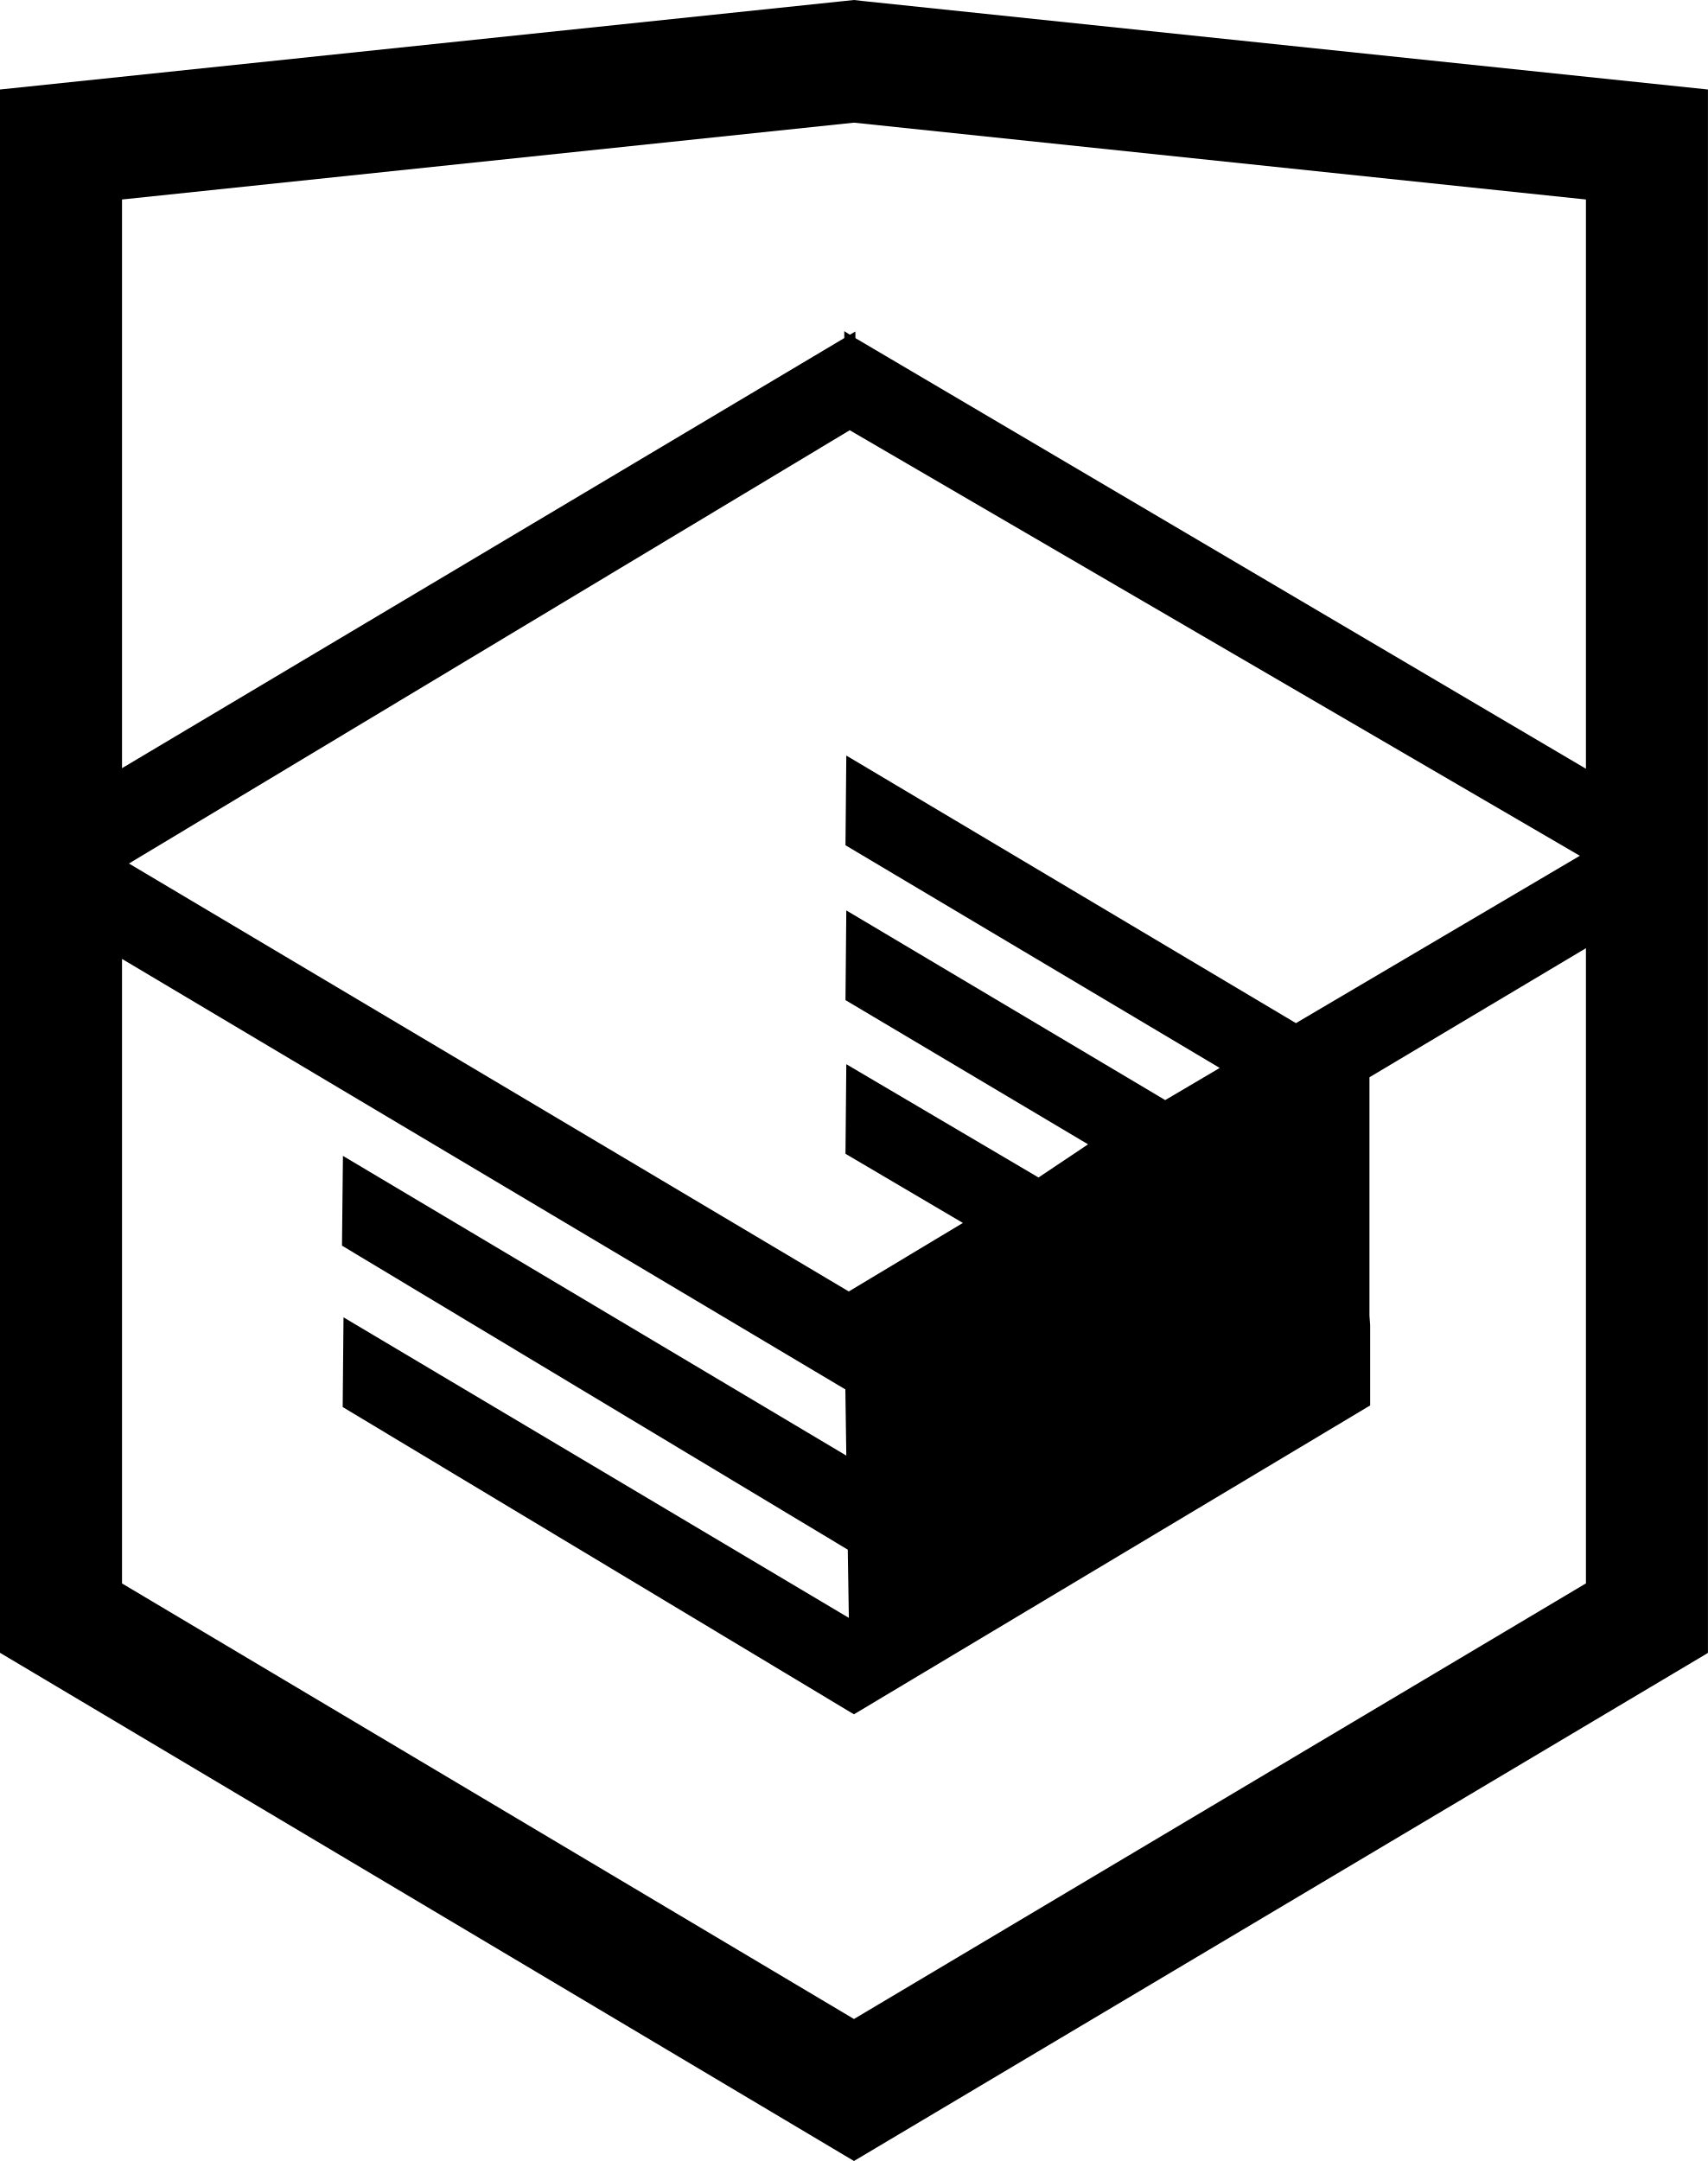
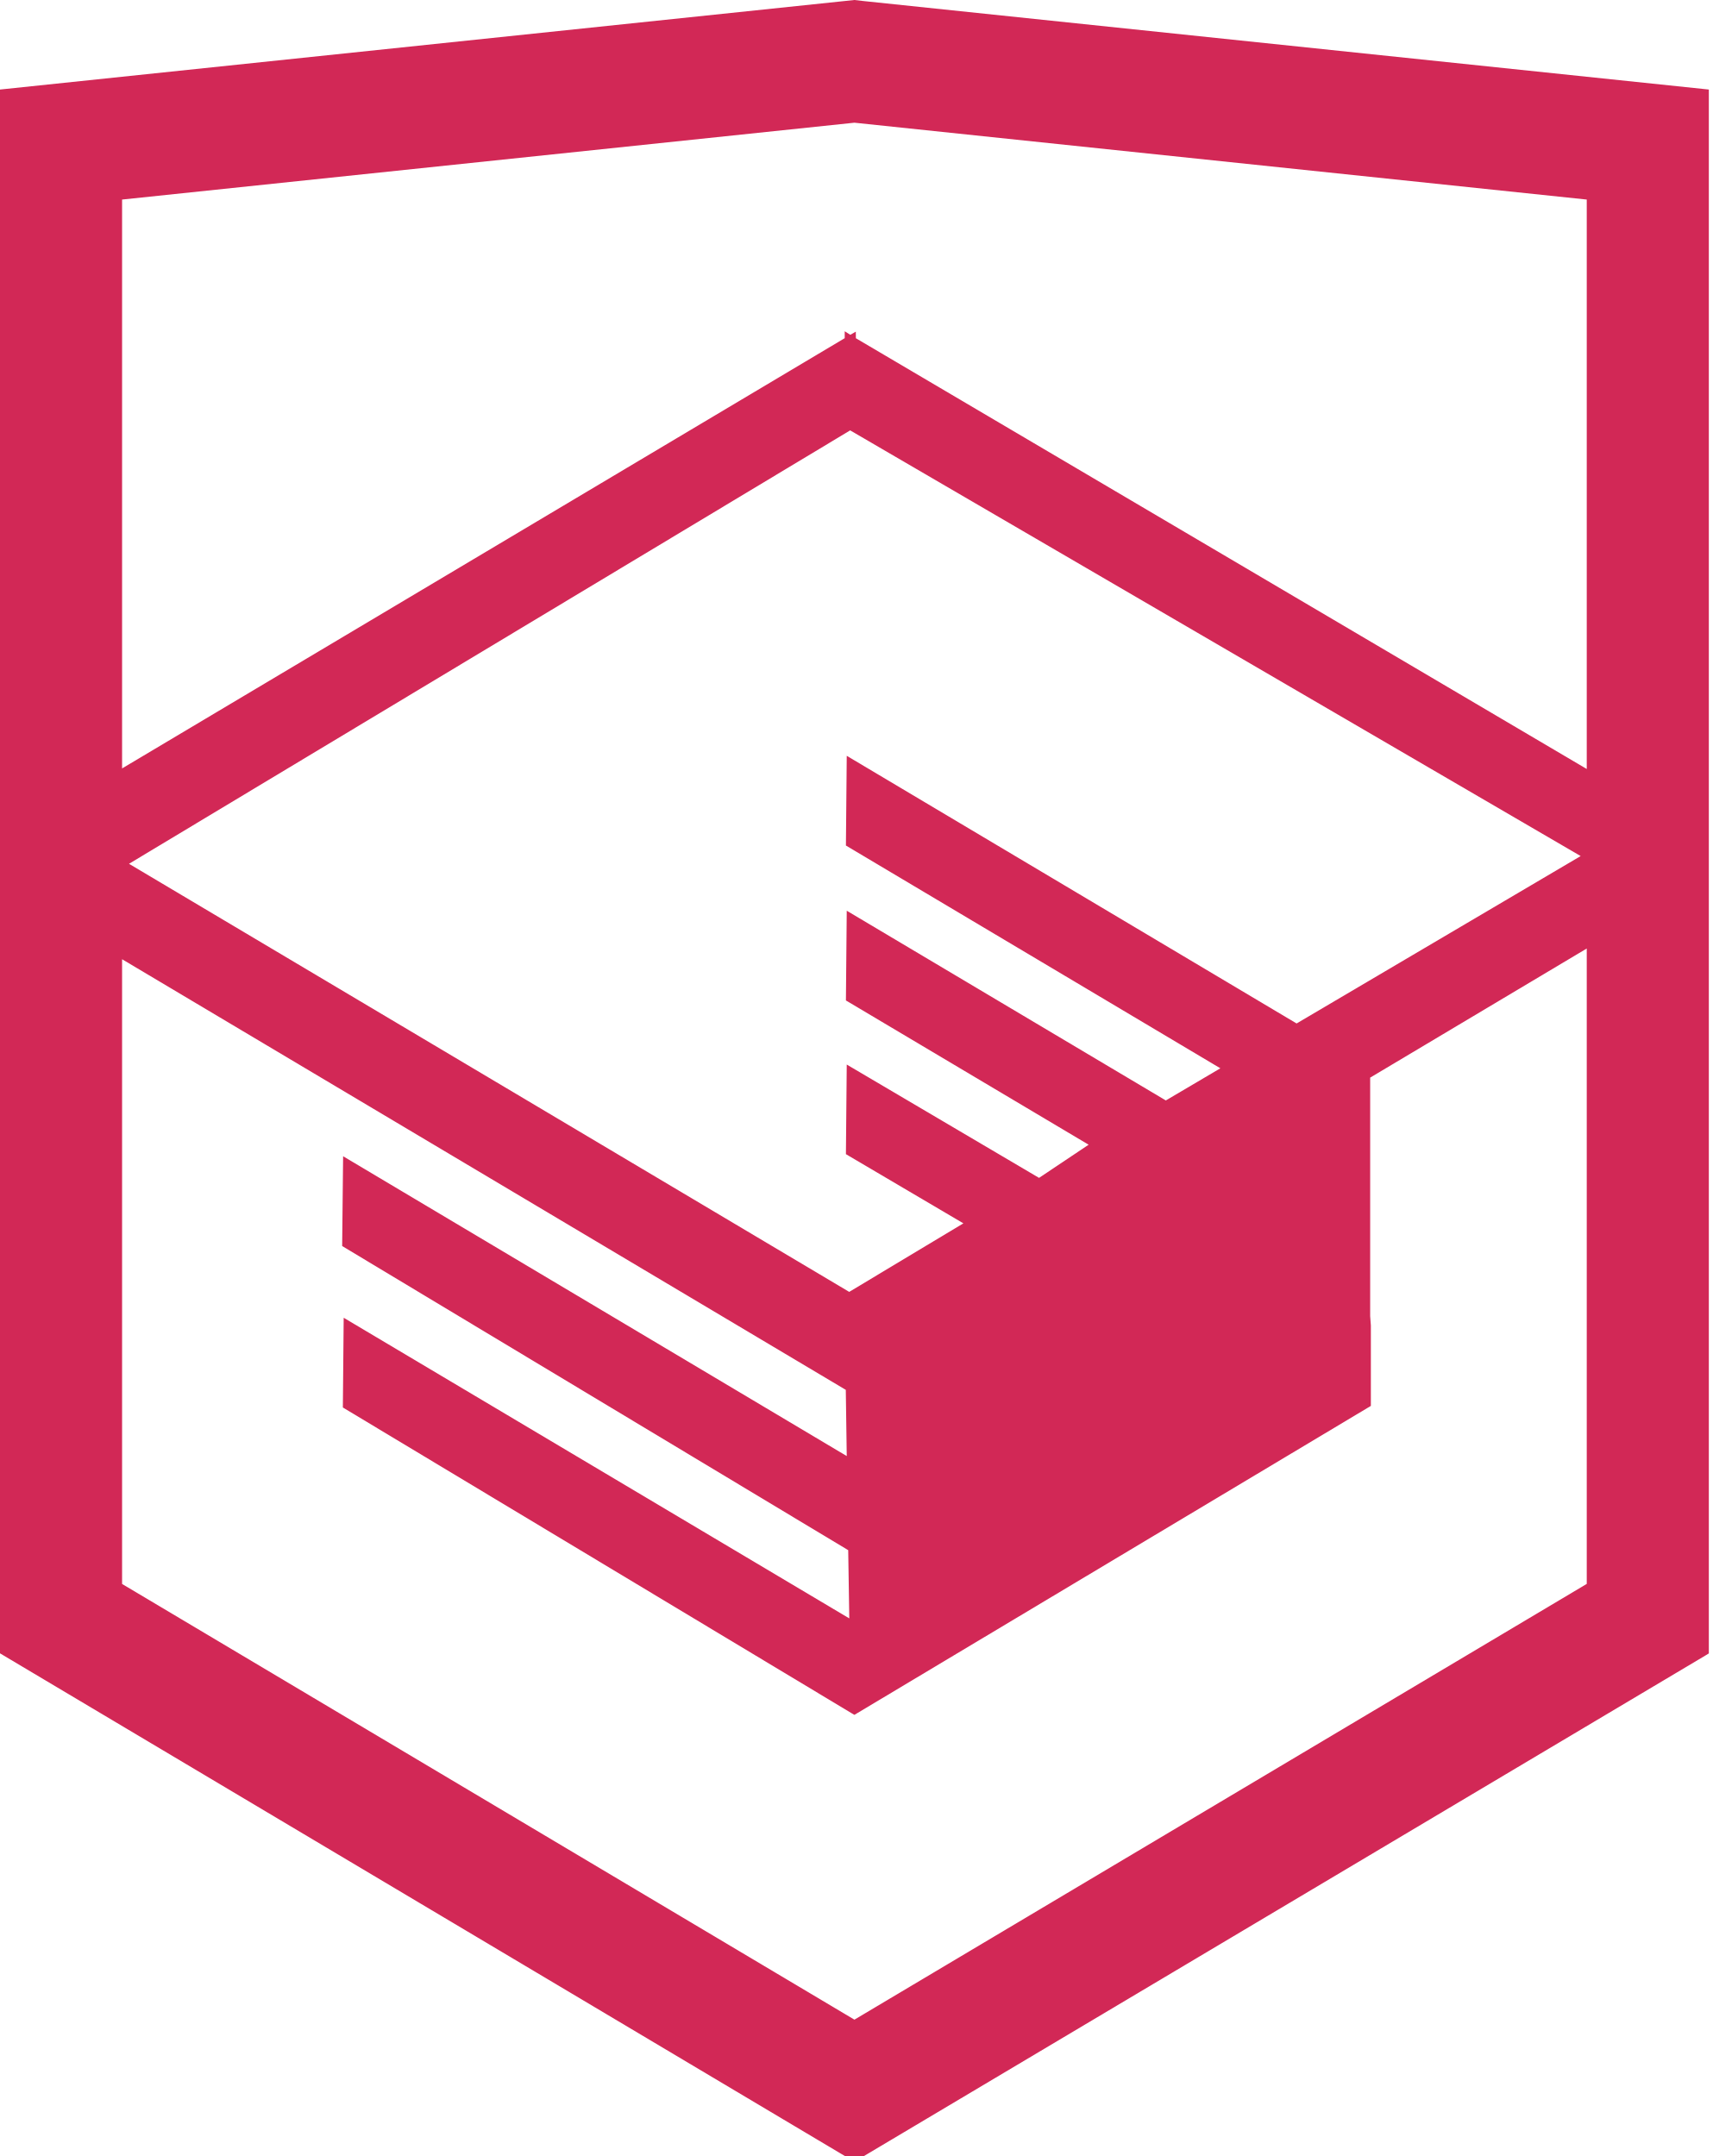
- <svg xmlns="http://www.w3.org/2000/svg" version="1.0" id="Layer_1" x="0px" y="0px" width="26.943px" height="34.09px" viewBox="0 0 26.943 34.09" enable-background="new 0 0 26.943 34.09" xml:space="preserve">
+ <svg xmlns="http://www.w3.org/2000/svg" class="page-footer__copyright-logo" version="1.0" id="Layer_1" x="0px" y="0px" width="27" height="34" viewBox="0 0 27 34" enable-background="new 0 0 26.943 34.09" xml:space="preserve" fill="#d22856">
  <path d="M13.62,0.017L13.472,0L0,1.412v24.661l13.472,8.017l13.43-7.99l0.042-0.026V1.412L13.62,0.017z M25.019,12.127L13.495,5.334 l-0.001-0.104L13.407,5.28l-0.088-0.056v0.109L1.925,12.118V3.147l11.547-1.212l11.547,1.212V12.127z M13.405,6.787L24.923,13.5 l-4.479,2.64l-7.093-4.221l-0.013,1.415l5.904,3.513l-0.86,0.507l-5.031-2.992l-0.013,1.415l3.827,2.275l-0.782,0.523l-3.032-1.787 l-0.013,1.413l1.852,1.091l-1.8,1.081L2.034,13.622L13.405,6.787z M1.925,15.127l11.411,6.791l0.015,1.044l-7.941-4.728L5.395,19.65 l7.979,4.796l0.017,1.076l-7.972-4.741l-0.013,1.415l8.021,4.821l0.045,0.026l8.143-4.872v-1.268l-0.011-0.148v-3.761l3.415-2.036 v10.02L13.472,31.85L1.925,24.979V15.127z" />
</svg>
